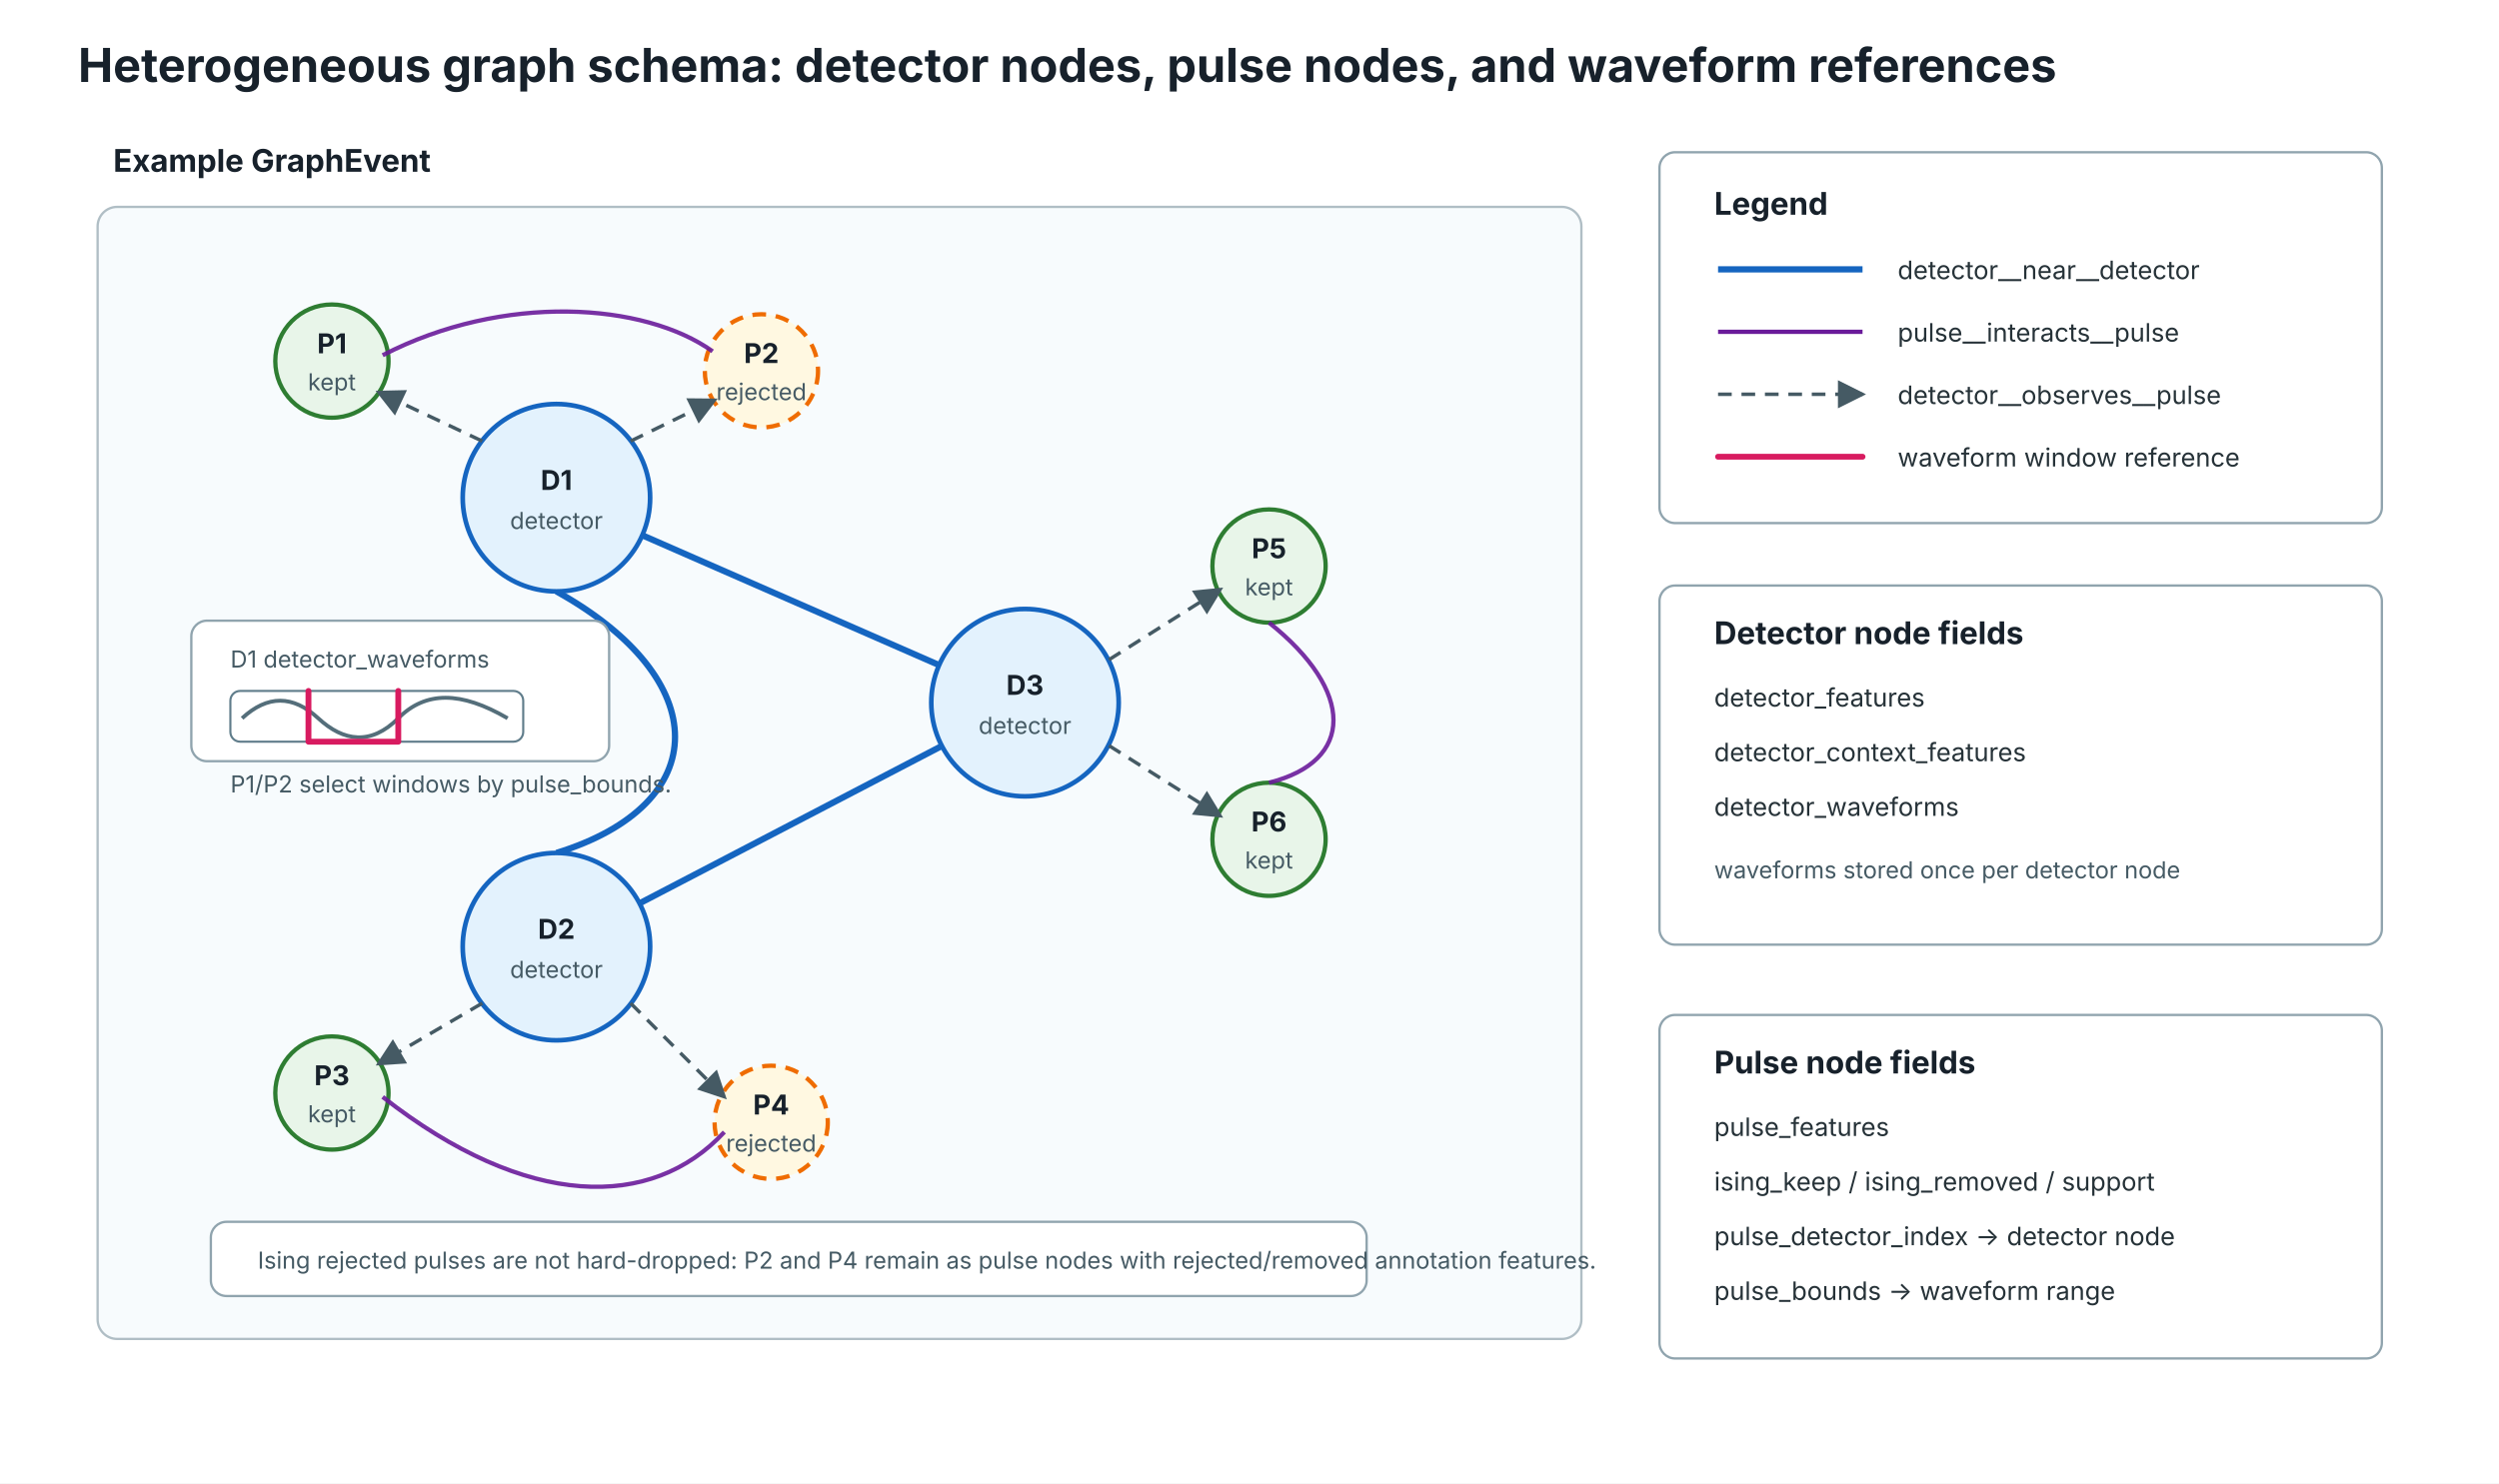
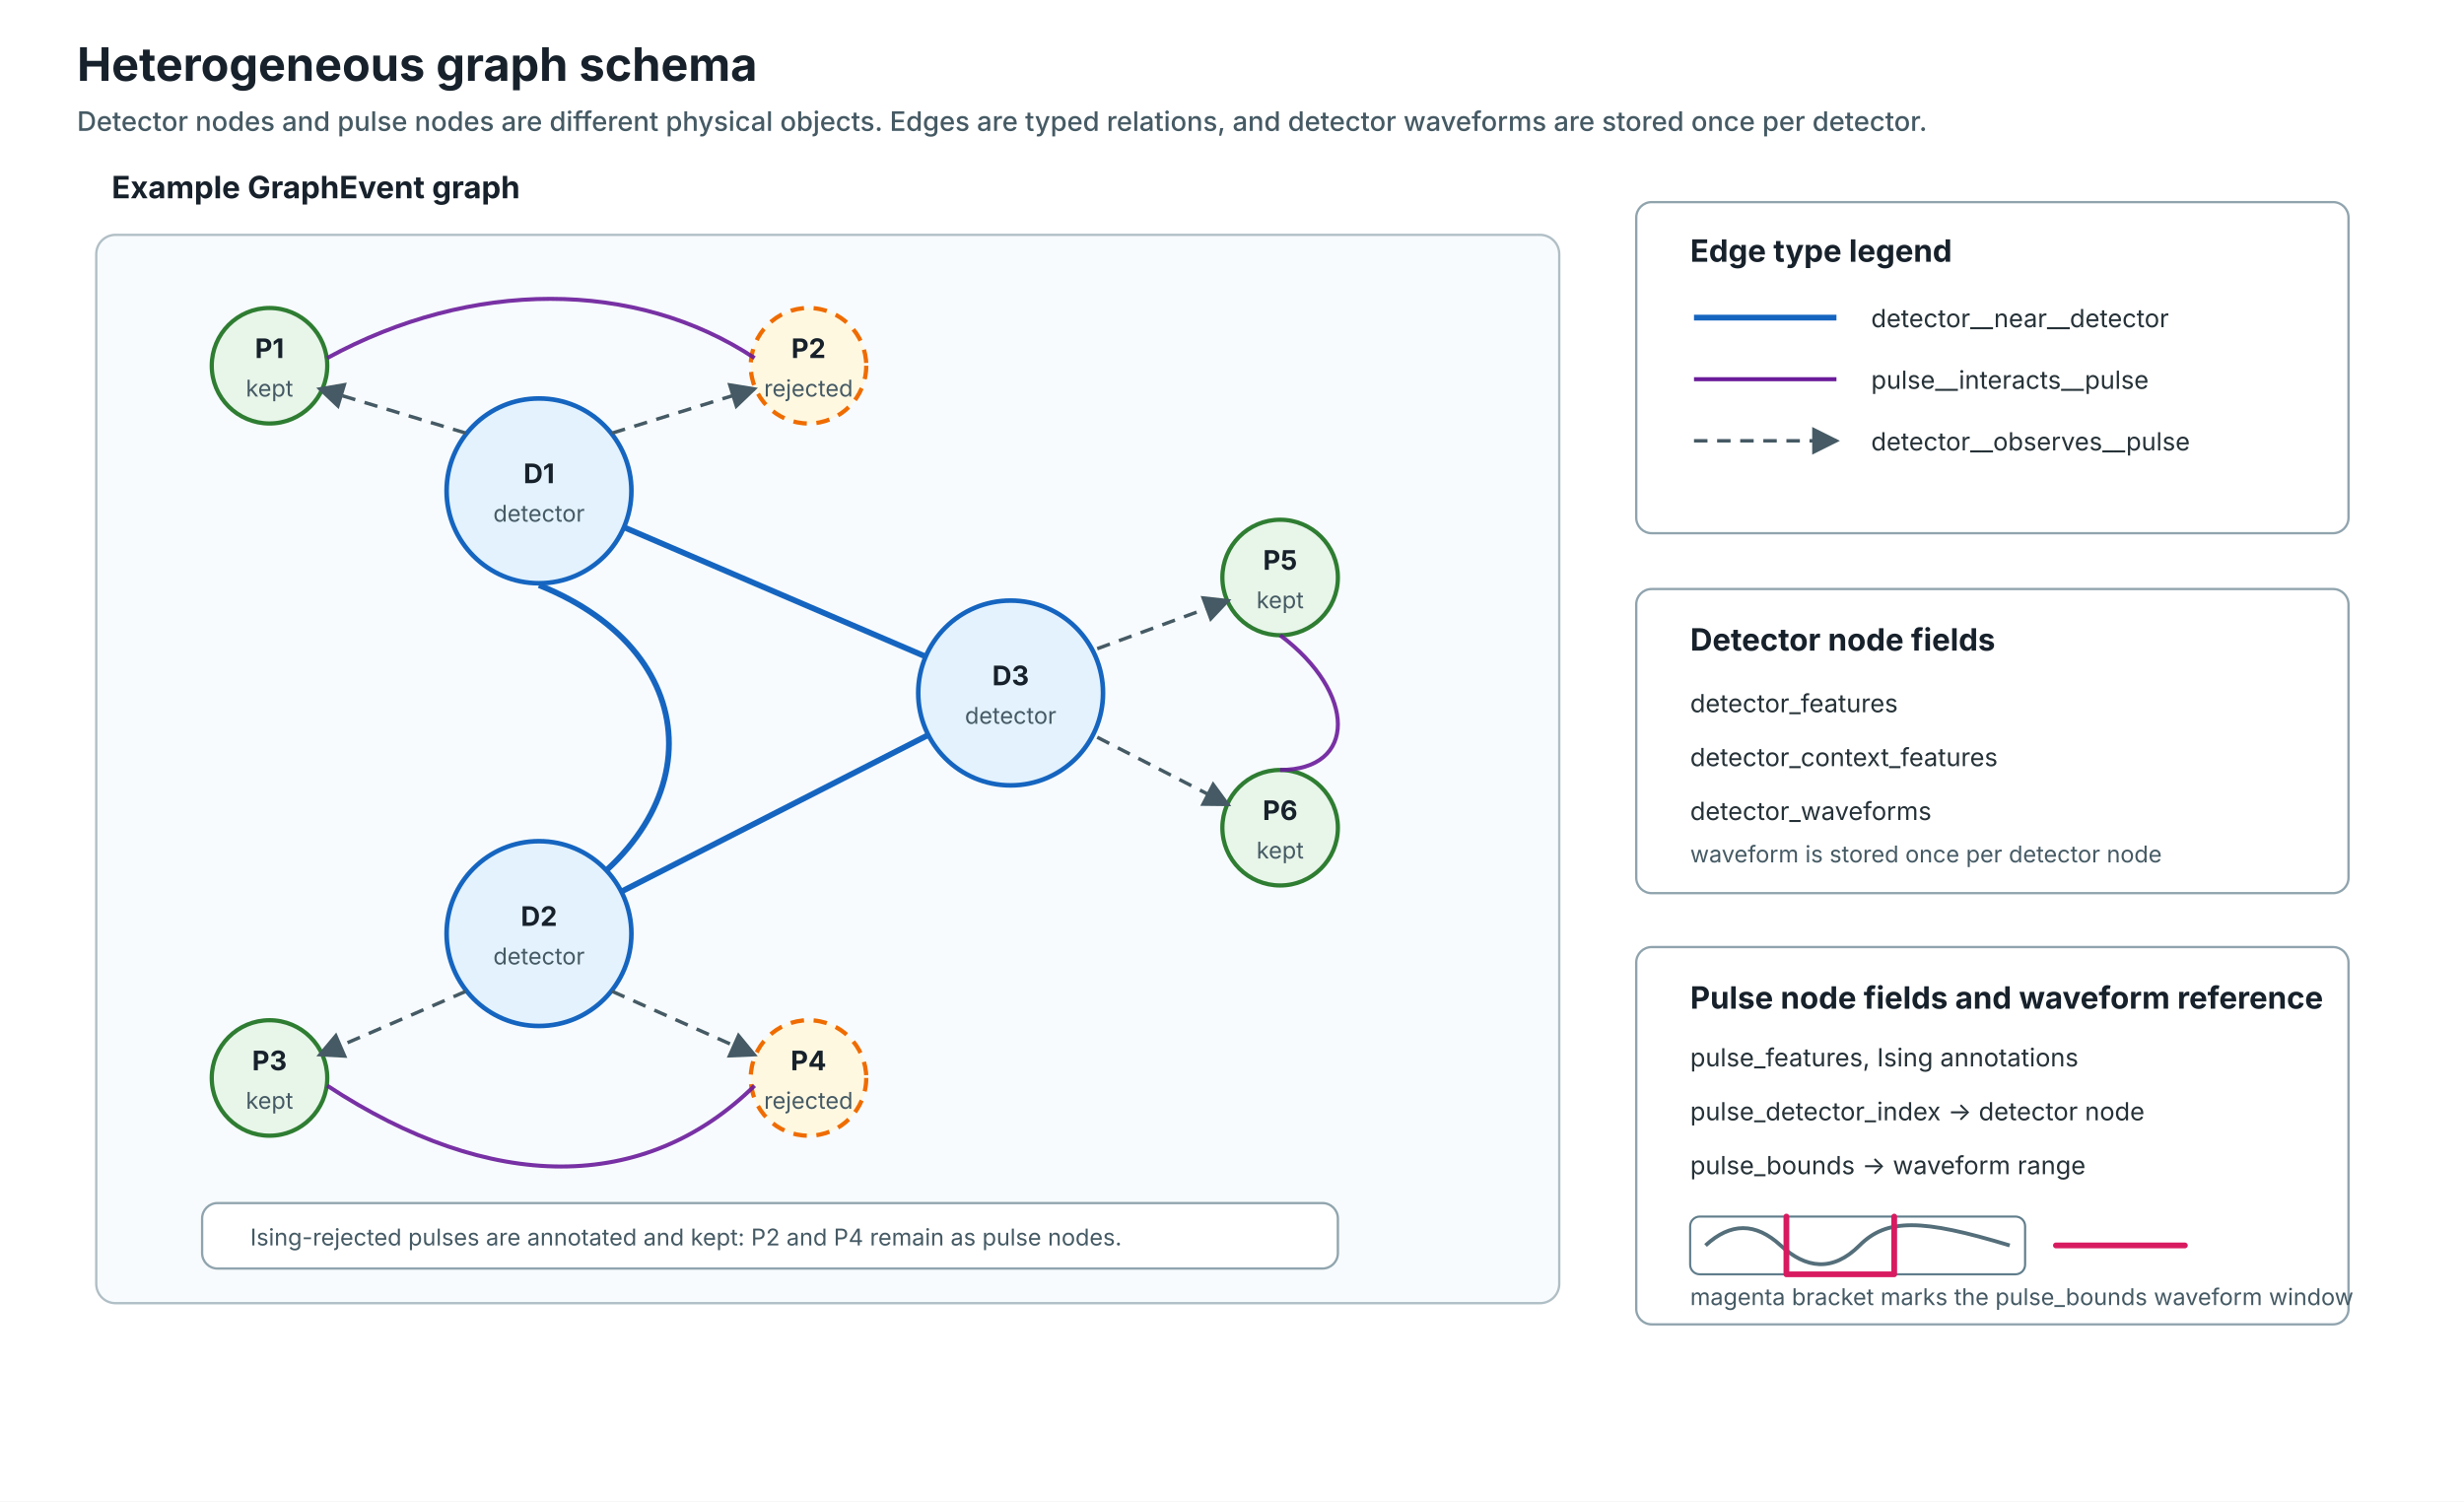
- <svg xmlns="http://www.w3.org/2000/svg" width="1280" height="760" viewBox="0 0 1280 760" role="img" aria-labelledby="title desc">
+ <svg xmlns="http://www.w3.org/2000/svg" width="1280" height="780" viewBox="0 0 1280 780" role="img" aria-labelledby="title desc">
  <defs>
    <marker id="arrow-observe" markerWidth="10" markerHeight="10" refX="8" refY="5" orient="auto" markerUnits="strokeWidth">
      <path d="M1,1 L9,5 L1,9 Z" fill="#455a64" />
    </marker>
    <style>
      .title { font: 700 24px -apple-system, BlinkMacSystemFont, "Segoe UI", sans-serif; fill: #17212b; }
+       .subtitle { font: 500 14px -apple-system, BlinkMacSystemFont, "Segoe UI", sans-serif; fill: #455a64; }
      .label { font: 700 16px -apple-system, BlinkMacSystemFont, "Segoe UI", sans-serif; fill: #17212b; }
      .small { font: 13px -apple-system, BlinkMacSystemFont, "Segoe UI", sans-serif; fill: #263238; }
      .tiny { font: 12px -apple-system, BlinkMacSystemFont, "Segoe UI", sans-serif; fill: #455a64; }
      .panel { fill: #ffffff; stroke: #90a4ae; stroke-width: 1.2; rx: 8; ry: 8; }
      .graph-bg { fill: #f7fbfd; stroke: #b0bec5; stroke-width: 1.2; rx: 10; ry: 10; }
      .det-node { fill: #e3f2fd; stroke: #1565c0; stroke-width: 2.4; }
      .pulse-kept { fill: #e8f5e9; stroke: #2e7d32; stroke-width: 2.2; }
      .pulse-rej { fill: #fff8e1; stroke: #ef6c00; stroke-width: 2.2; stroke-dasharray: 7 5; }
      .node-label { font: 700 14px -apple-system, BlinkMacSystemFont, "Segoe UI", sans-serif; fill: #17212b; text-anchor: middle; }
      .state-label { font: 12px -apple-system, BlinkMacSystemFont, "Segoe UI", sans-serif; fill: #455a64; text-anchor: middle; }
-       .edge-det { stroke: #1565c0; stroke-width: 3.2; fill: none; }
-       .edge-pulse { stroke: #6a1b9a; stroke-width: 2.2; fill: none; opacity: 0.9; }
+       .edge-det { stroke: #1565c0; stroke-width: 3.0; fill: none; }
+       .edge-pulse { stroke: #6a1b9a; stroke-width: 2.1; fill: none; opacity: 0.9; }
      .edge-observe { stroke: #455a64; stroke-width: 1.8; stroke-dasharray: 7 5; fill: none; marker-end: url(#arrow-observe); }
      .wave-bg { fill: #ffffff; stroke: #607d8b; stroke-width: 1.1; rx: 5; ry: 5; }
      .wave-line { stroke: #546e7a; stroke-width: 2; fill: none; }
      .bracket { stroke: #d81b60; stroke-width: 3; fill: none; stroke-linecap: round; }
-       .legend-det { stroke: #1565c0; stroke-width: 3.2; fill: none; }
-       .legend-pulse { stroke: #6a1b9a; stroke-width: 2.2; fill: none; }
+       .legend-det { stroke: #1565c0; stroke-width: 3.0; fill: none; }
+       .legend-pulse { stroke: #6a1b9a; stroke-width: 2.1; fill: none; }
      .legend-observe { stroke: #455a64; stroke-width: 1.8; stroke-dasharray: 7 5; fill: none; marker-end: url(#arrow-observe); }
      .legend-window { stroke: #d81b60; stroke-width: 3; fill: none; stroke-linecap: round; }
    </style>
  </defs>
-   <rect x="0" y="0" width="1280" height="760" fill="#ffffff" />
-   <text x="40" y="42" class="title">Heterogeneous graph schema: detector nodes, pulse nodes, and waveform references</text>
-   <text x="58" y="88" class="label">Example GraphEvent</text>
-   <rect x="50" y="106" width="760" height="580" class="graph-bg" />
-   <line x1="285" y1="255" x2="525" y2="360" class="edge-det" />
-   <path d="M285,303 C366,348 366,412 285,437" class="edge-det" />
-   <line x1="285" y1="485" x2="525" y2="360" class="edge-det" />
-   <circle cx="285" cy="255" r="48" class="det-node" />
-   <text x="285" y="251" class="node-label">D1</text>
-   <text x="285" y="271" class="state-label">detector</text>
-   <circle cx="285" cy="485" r="48" class="det-node" />
-   <text x="285" y="481" class="node-label">D2</text>
-   <text x="285" y="501" class="state-label">detector</text>
+   <rect x="0" y="0" width="1280" height="780" fill="#ffffff" />
+   <text x="40" y="42" class="title">Heterogeneous graph schema</text>
+   <text x="40" y="68" class="subtitle">Detector nodes and pulse nodes are different physical objects. Edges are typed relations, and detector waveforms are stored once per detector.</text>
+   <text x="58" y="103" class="label">Example GraphEvent graph</text>
+   <rect x="50" y="122" width="760" height="555" class="graph-bg" />
+   <line x1="280" y1="255" x2="525" y2="360" class="edge-det" />
+   <path d="M280,304 C370,340 370,430 280,476" class="edge-det" />
+   <line x1="280" y1="485" x2="525" y2="360" class="edge-det" />
+   <circle cx="280" cy="255" r="48" class="det-node" />
+   <text x="280" y="251" class="node-label">D1</text>
+   <text x="280" y="271" class="state-label">detector</text>
+   <circle cx="280" cy="485" r="48" class="det-node" />
+   <text x="280" y="481" class="node-label">D2</text>
+   <text x="280" y="501" class="state-label">detector</text>
  <circle cx="525" cy="360" r="48" class="det-node" />
  <text x="525" y="356" class="node-label">D3</text>
  <text x="525" y="376" class="state-label">detector</text>
-   <circle cx="170" cy="185" r="29" class="pulse-kept" />
-   <text x="170" y="181" class="node-label">P1</text>
-   <text x="170" y="200" class="state-label">kept</text>
-   <circle cx="390" cy="190" r="29" class="pulse-rej" />
-   <text x="390" y="186" class="node-label">P2</text>
-   <text x="390" y="205" class="state-label">rejected</text>
-   <circle cx="170" cy="560" r="29" class="pulse-kept" />
-   <text x="170" y="556" class="node-label">P3</text>
-   <text x="170" y="575" class="state-label">kept</text>
-   <circle cx="395" cy="575" r="29" class="pulse-rej" />
-   <text x="395" y="571" class="node-label">P4</text>
-   <text x="395" y="590" class="state-label">rejected</text>
-   <circle cx="650" cy="290" r="29" class="pulse-kept" />
-   <text x="650" y="286" class="node-label">P5</text>
-   <text x="650" y="305" class="state-label">kept</text>
-   <circle cx="650" cy="430" r="29" class="pulse-kept" />
-   <text x="650" y="426" class="node-label">P6</text>
-   <text x="650" y="445" class="state-label">kept</text>
-   <line x1="247" y1="226" x2="194" y2="201" class="edge-observe" />
-   <line x1="323" y1="226" x2="366" y2="205" class="edge-observe" />
-   <line x1="247" y1="514" x2="194" y2="545" class="edge-observe" />
-   <line x1="323" y1="514" x2="371" y2="562" class="edge-observe" />
-   <line x1="568" y1="338" x2="625" y2="302" class="edge-observe" />
-   <line x1="568" y1="382" x2="625" y2="418" class="edge-observe" />
-   <path d="M196,182 C258,150 330,155 365,180" class="edge-pulse" />
-   <path d="M196,562 C270,620 334,620 371,580" class="edge-pulse" />
-   <path d="M650,319 C694,354 694,390 650,401" class="edge-pulse" />
-   <rect x="98" y="318" width="214" height="72" class="panel" />
-   <text x="118" y="342" class="tiny">D1 detector_waveforms</text>
-   <rect x="118" y="354" width="150" height="26" class="wave-bg" />
-   <path d="M124,368 C137,356 150,356 163,368 S190,382 204,368 S236,354 260,368" class="wave-line" />
-   <path d="M158,354 L158,380 M204,354 L204,380 M158,380 L204,380" class="bracket" />
-   <text x="118" y="406" class="tiny">P1/P2 select windows by pulse_bounds.</text>
-   <rect x="108" y="626" width="592" height="38" class="panel" />
-   <text x="132" y="650" class="tiny">Ising rejected pulses are not hard-dropped: P2 and P4 remain as pulse nodes with rejected/removed annotation features.</text>
-   <rect x="850" y="78" width="370" height="190" class="panel" />
-   <text x="878" y="110" class="label">Legend</text>
-   <line x1="880" y1="138" x2="954" y2="138" class="legend-det" />
-   <text x="972" y="143" class="small">detector__near__detector</text>
-   <line x1="880" y1="170" x2="954" y2="170" class="legend-pulse" />
-   <text x="972" y="175" class="small">pulse__interacts__pulse</text>
-   <line x1="880" y1="202" x2="954" y2="202" class="legend-observe" />
-   <text x="972" y="207" class="small">detector__observes__pulse</text>
-   <path d="M880,234 L954,234" class="legend-window" />
-   <text x="972" y="239" class="small">waveform window reference</text>
-   <rect x="850" y="300" width="370" height="184" class="panel" />
-   <text x="878" y="330" class="label">Detector node fields</text>
-   <text x="878" y="362" class="small">detector_features</text>
-   <text x="878" y="390" class="small">detector_context_features</text>
-   <text x="878" y="418" class="small">detector_waveforms</text>
-   <text x="878" y="450" class="tiny">waveforms stored once per detector node</text>
-   <rect x="850" y="520" width="370" height="176" class="panel" />
-   <text x="878" y="550" class="label">Pulse node fields</text>
-   <text x="878" y="582" class="small">pulse_features</text>
-   <text x="878" y="610" class="small">ising_keep / ising_removed / support</text>
-   <text x="878" y="638" class="small">pulse_detector_index -&gt; detector node</text>
-   <text x="878" y="666" class="small">pulse_bounds -&gt; waveform range</text>
+   <circle cx="140" cy="190" r="30" class="pulse-kept" />
+   <text x="140" y="186" class="node-label">P1</text>
+   <text x="140" y="206" class="state-label">kept</text>
+   <circle cx="420" cy="190" r="30" class="pulse-rej" />
+   <text x="420" y="186" class="node-label">P2</text>
+   <text x="420" y="206" class="state-label">rejected</text>
+   <circle cx="140" cy="560" r="30" class="pulse-kept" />
+   <text x="140" y="556" class="node-label">P3</text>
+   <text x="140" y="576" class="state-label">kept</text>
+   <circle cx="420" cy="560" r="30" class="pulse-rej" />
+   <text x="420" y="556" class="node-label">P4</text>
+   <text x="420" y="576" class="state-label">rejected</text>
+   <circle cx="665" cy="300" r="30" class="pulse-kept" />
+   <text x="665" y="296" class="node-label">P5</text>
+   <text x="665" y="316" class="state-label">kept</text>
+   <circle cx="665" cy="430" r="30" class="pulse-kept" />
+   <text x="665" y="426" class="node-label">P6</text>
+   <text x="665" y="446" class="state-label">kept</text>
+   <line x1="242" y1="225" x2="166" y2="202" class="edge-observe" />
+   <line x1="318" y1="225" x2="392" y2="202" class="edge-observe" />
+   <line x1="242" y1="515" x2="166" y2="548" class="edge-observe" />
+   <line x1="318" y1="515" x2="392" y2="548" class="edge-observe" />
+   <line x1="570" y1="337" x2="638" y2="312" class="edge-observe" />
+   <line x1="570" y1="383" x2="638" y2="418" class="edge-observe" />
+   <path d="M170,186 C245,145 330,145 392,186" class="edge-pulse" />
+   <path d="M170,564 C255,620 335,620 392,564" class="edge-pulse" />
+   <path d="M665,330 C705,360 705,400 665,400" class="edge-pulse" />
+   <rect x="105" y="625" width="590" height="34" class="panel" />
+   <text x="130" y="647" class="tiny">Ising-rejected pulses are annotated and kept: P2 and P4 remain as pulse nodes.</text>
+   <rect x="850" y="105" width="370" height="172" class="panel" />
+   <text x="878" y="136" class="label">Edge type legend</text>
+   <line x1="880" y1="165" x2="954" y2="165" class="legend-det" />
+   <text x="972" y="170" class="small">detector__near__detector</text>
+   <line x1="880" y1="197" x2="954" y2="197" class="legend-pulse" />
+   <text x="972" y="202" class="small">pulse__interacts__pulse</text>
+   <line x1="880" y1="229" x2="954" y2="229" class="legend-observe" />
+   <text x="972" y="234" class="small">detector__observes__pulse</text>
+   <rect x="850" y="306" width="370" height="158" class="panel" />
+   <text x="878" y="338" class="label">Detector node fields</text>
+   <text x="878" y="370" class="small">detector_features</text>
+   <text x="878" y="398" class="small">detector_context_features</text>
+   <text x="878" y="426" class="small">detector_waveforms</text>
+   <text x="878" y="448" class="tiny">waveform is stored once per detector node</text>
+   <rect x="850" y="492" width="370" height="196" class="panel" />
+   <text x="878" y="524" class="label">Pulse node fields and waveform reference</text>
+   <text x="878" y="554" class="small">pulse_features, Ising annotations</text>
+   <text x="878" y="582" class="small">pulse_detector_index -&gt; detector node</text>
+   <text x="878" y="610" class="small">pulse_bounds -&gt; waveform range</text>
+   <rect x="878" y="632" width="174" height="30" class="wave-bg" />
+   <path d="M886,647 C899,635 912,635 925,647 S952,661 966,647 S998,633 1044,647" class="wave-line" />
+   <path d="M928,632 L928,662 M984,632 L984,662 M928,662 L984,662" class="bracket" />
+   <path d="M1068,647 L1135,647" class="legend-window" />
+   <text x="878" y="678" class="tiny">magenta bracket marks the pulse_bounds waveform window</text>
</svg>
